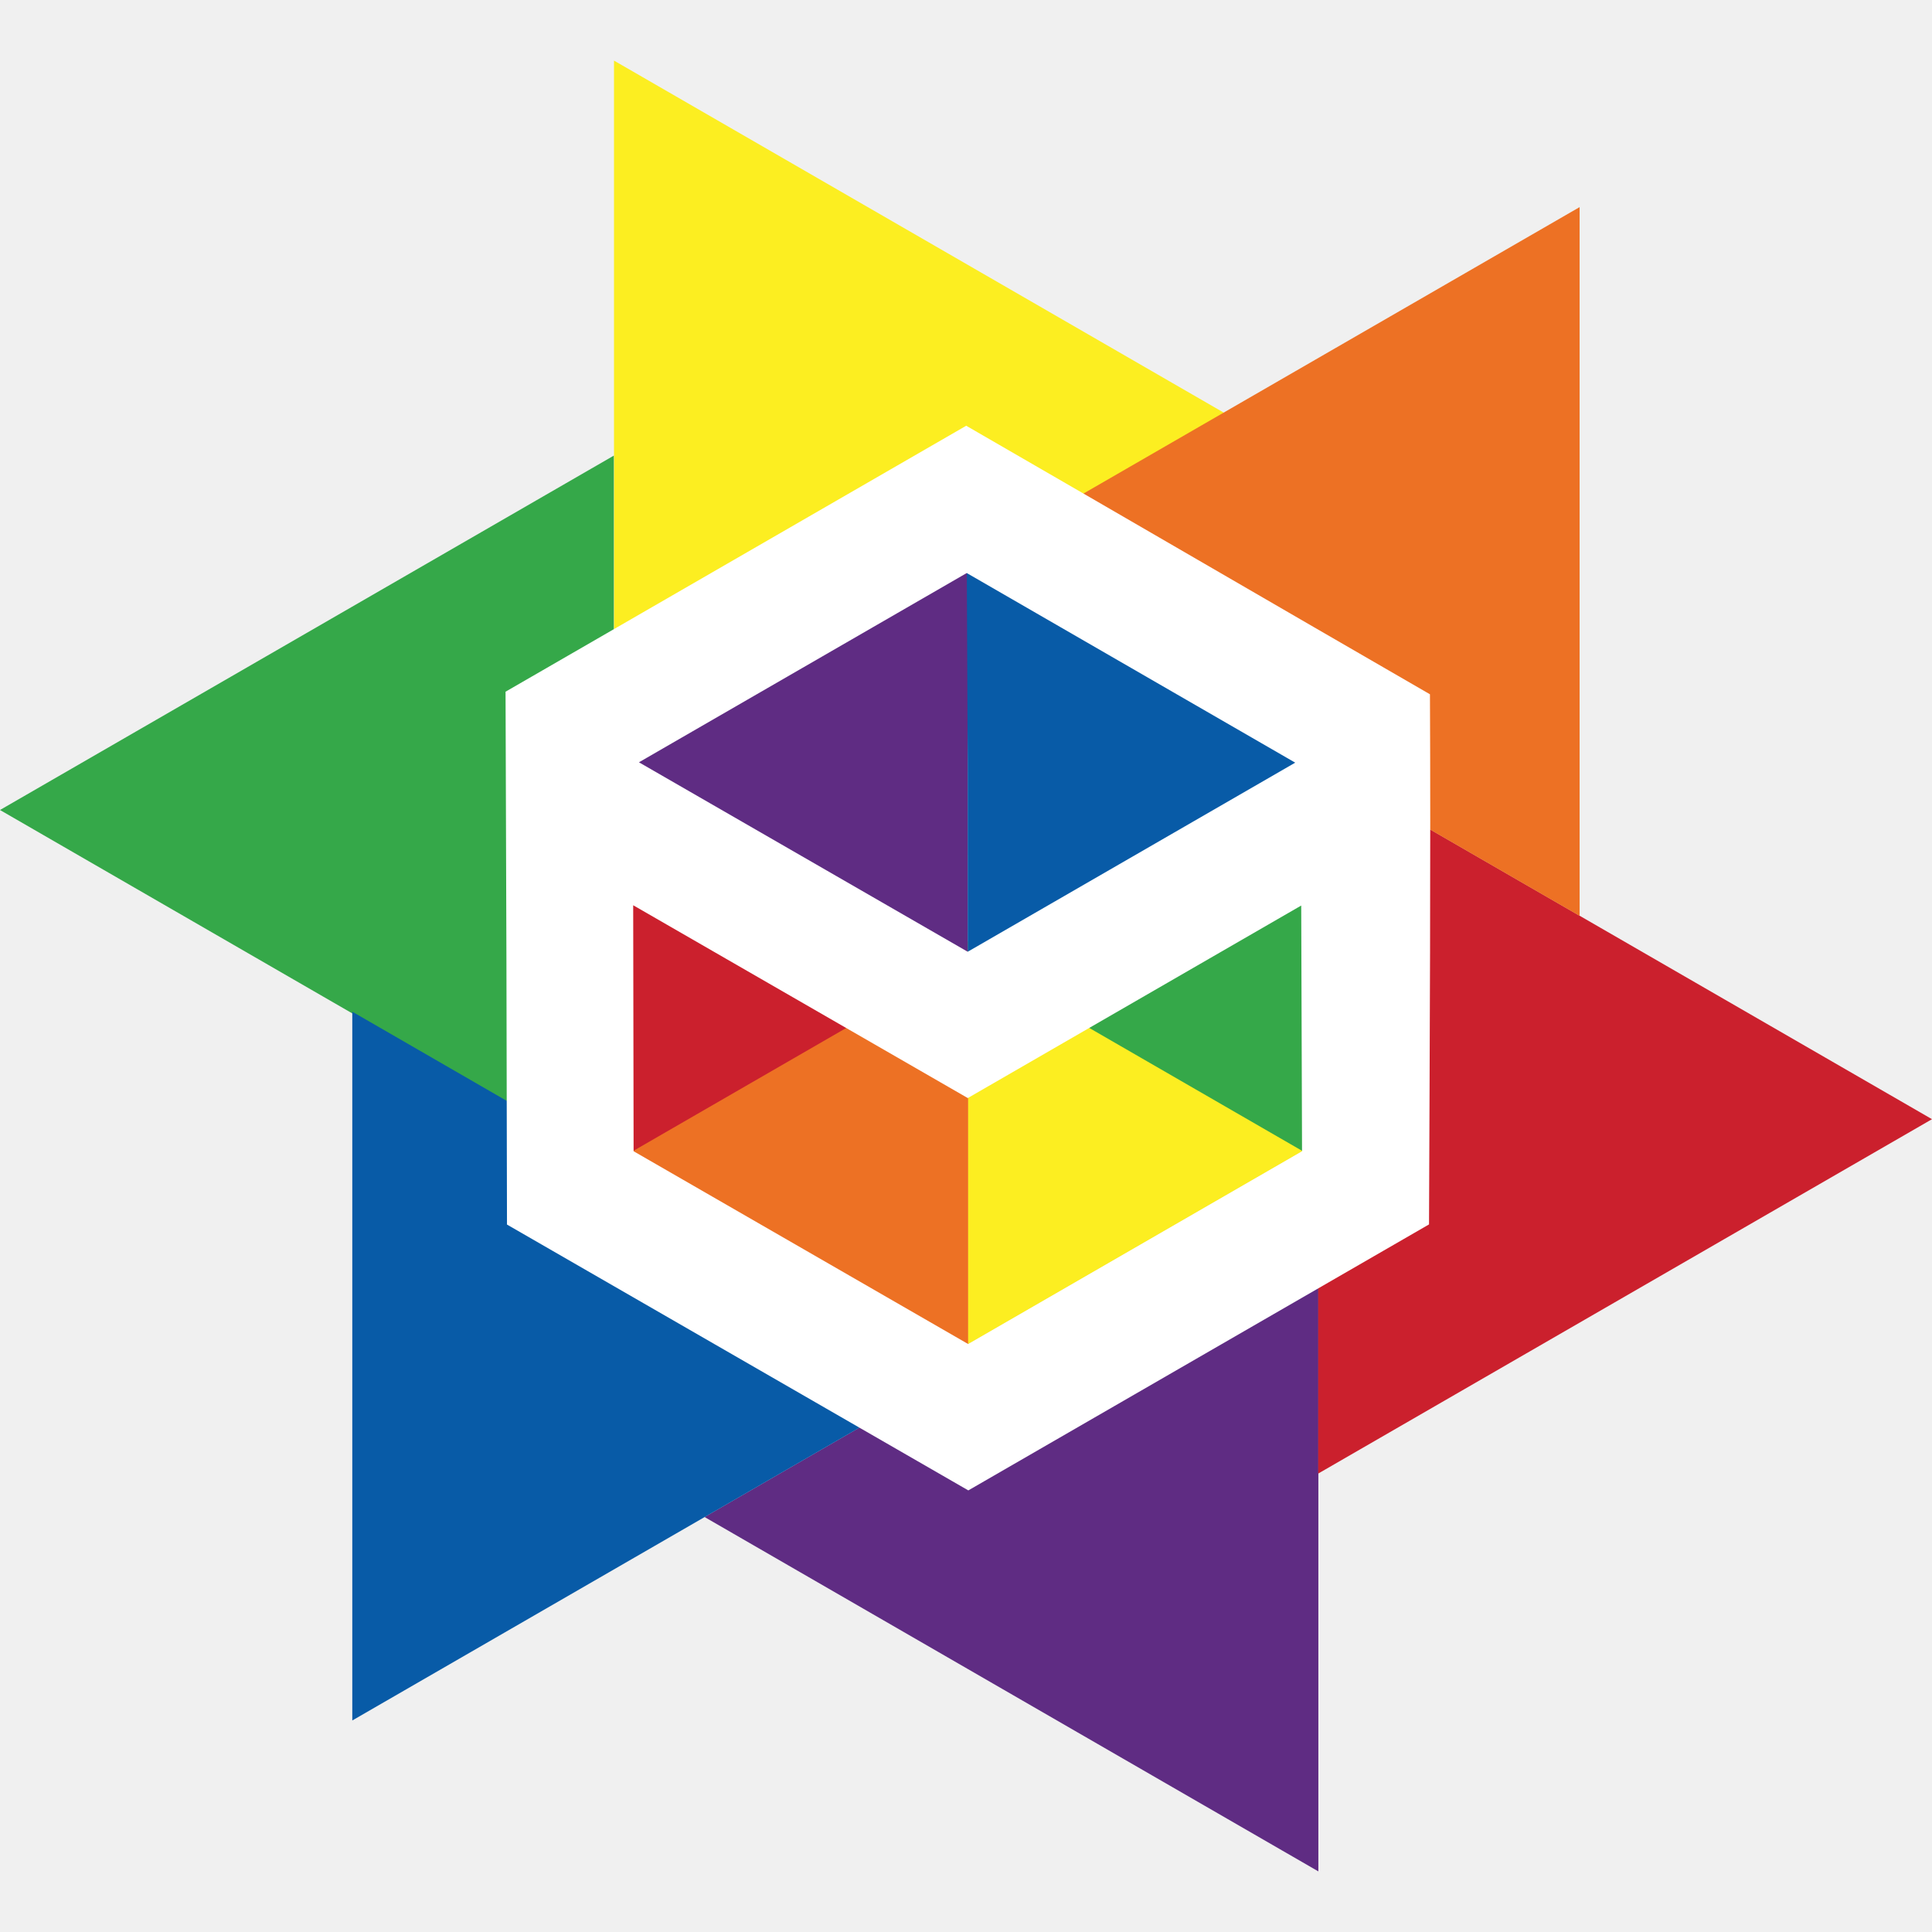
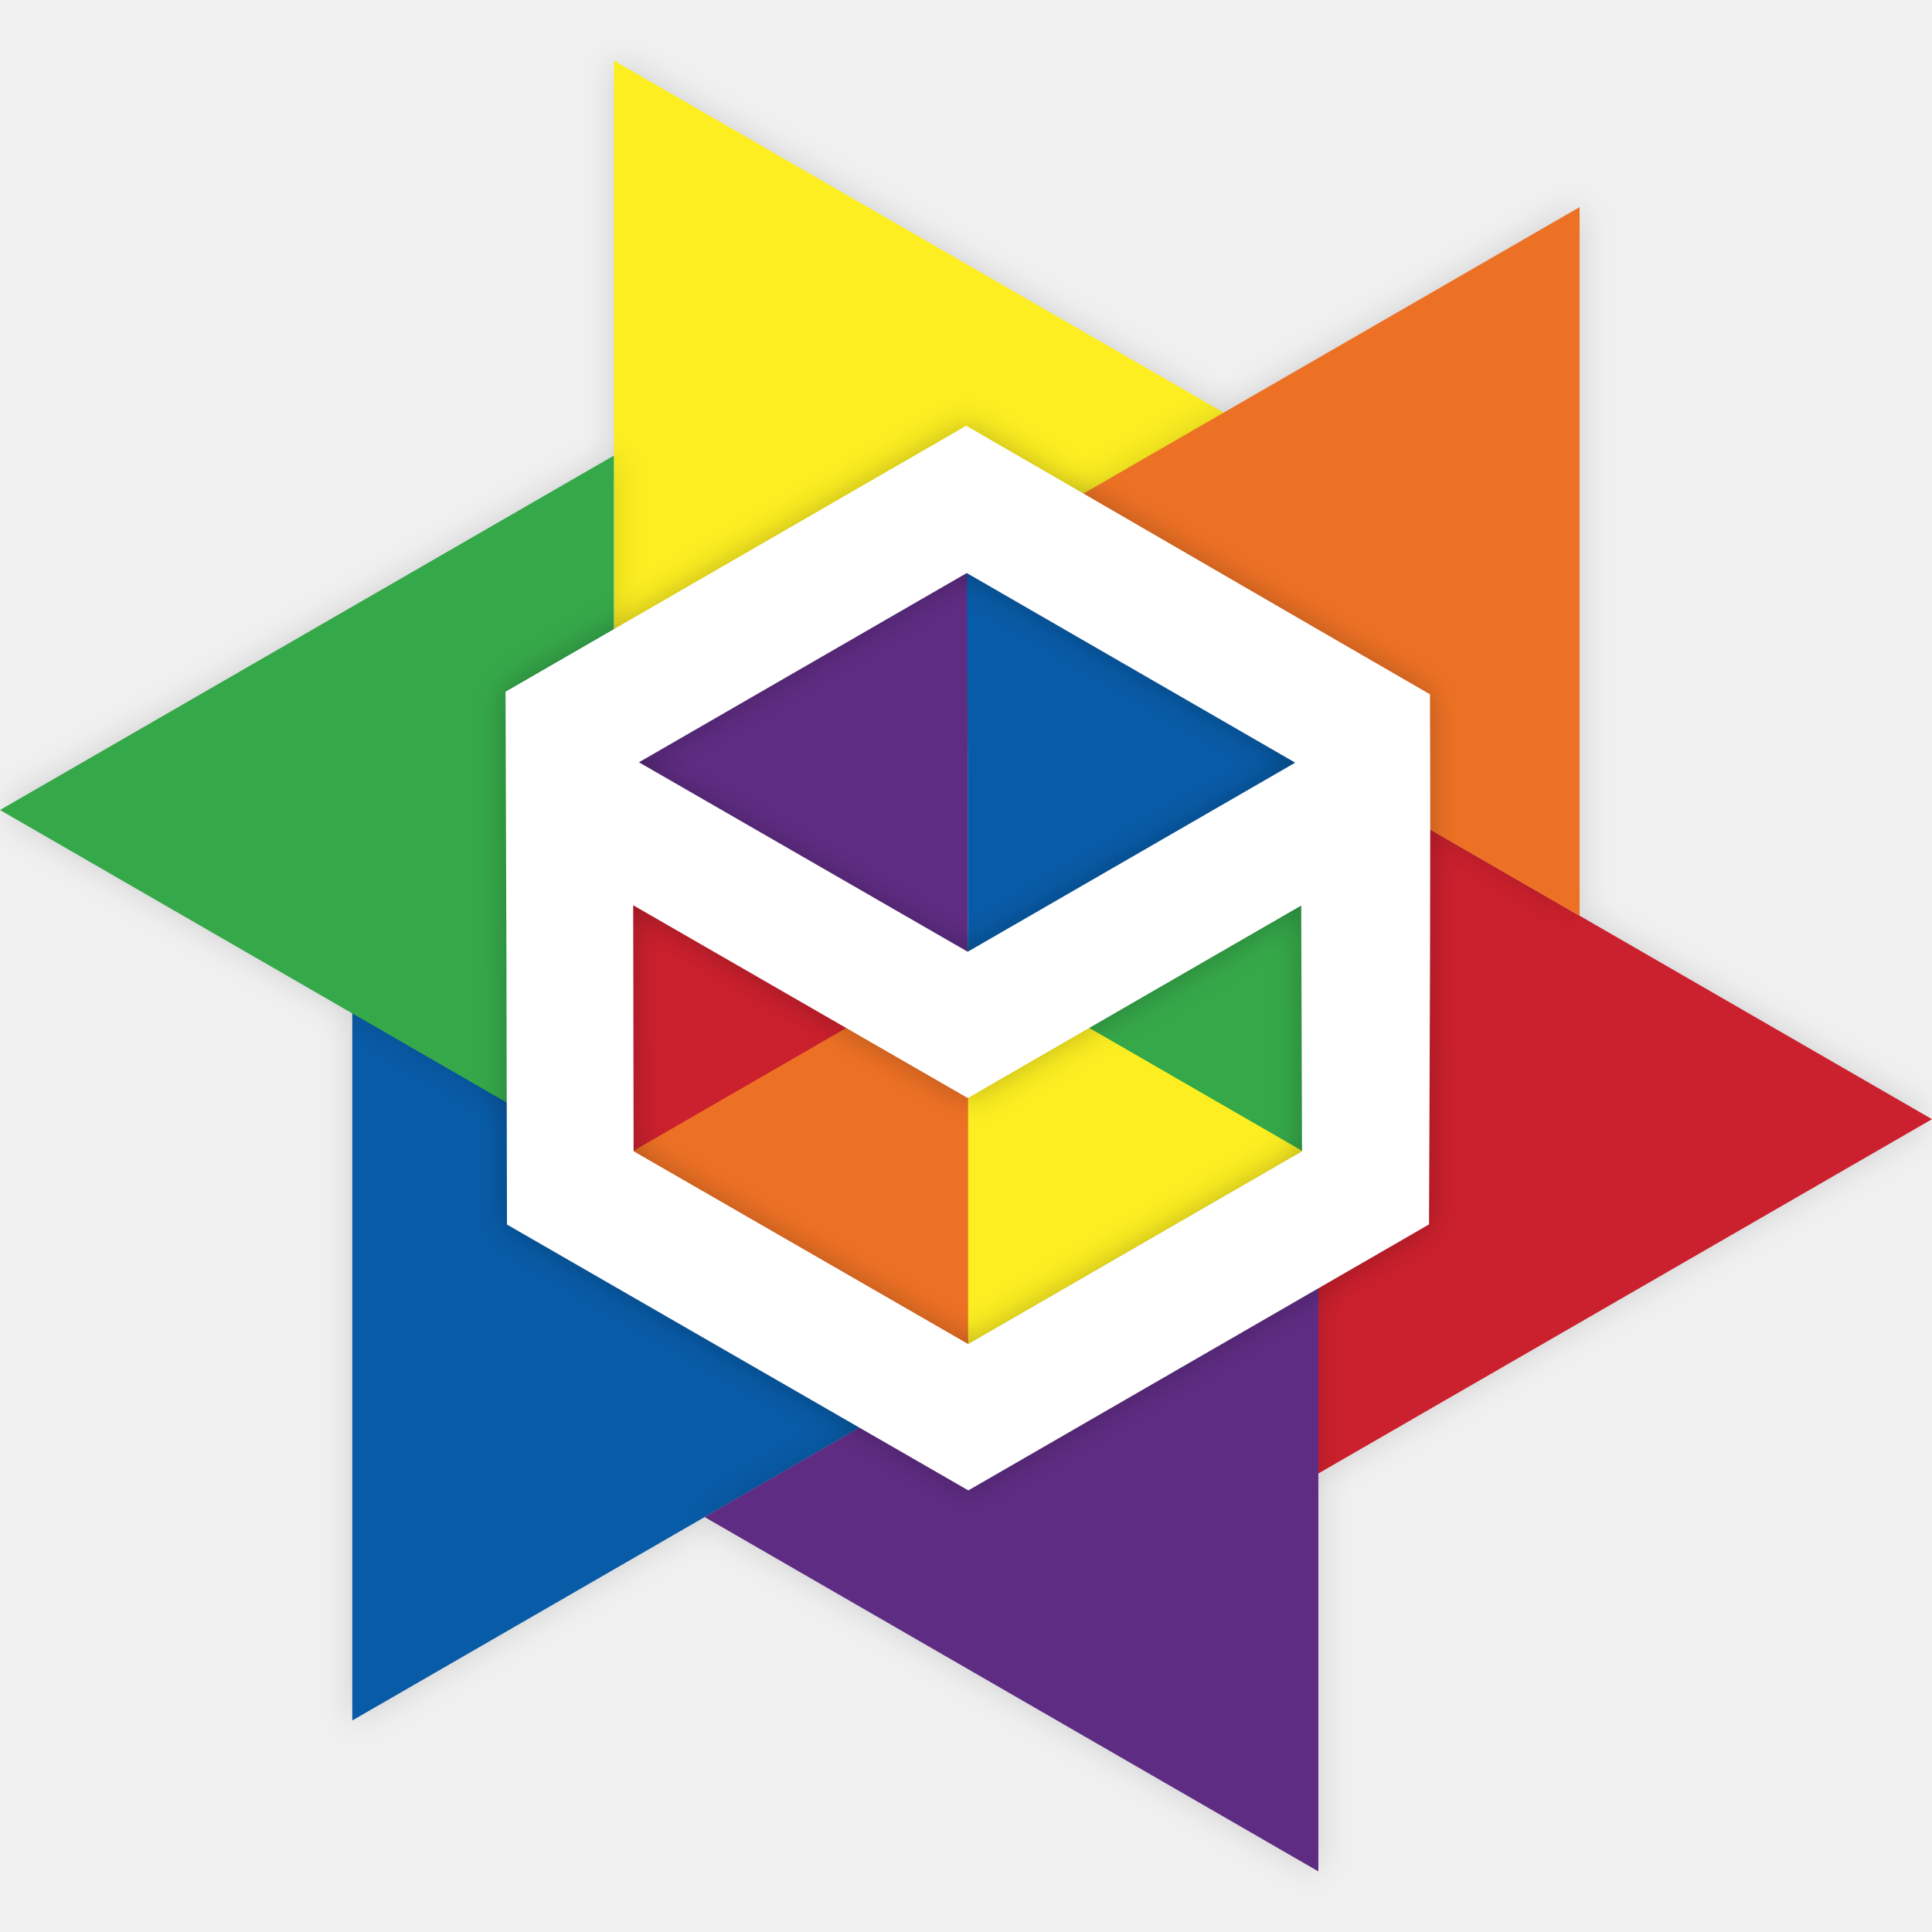
- <svg xmlns="http://www.w3.org/2000/svg" height="512" width="512">
-   <path d="M162.717 16.06l162.668 93.916-81.335 46.958-81.333 46.958z" fill="#fcee21" />
-   <path d="M349.38 495.94l-162.667-93.917 162.667-93.915z" fill="#5f2c83" />
-   <path d="M512 296.596l-162.667 93.917V202.68z" fill="#cb202d" />
-   <path d="M418.613 54.886v187.832l-81.334-46.959-81.333-46.957z" fill="#ed7124" />
-   <path d="M0 214.66l162.667-93.917v187.832z" fill="#35a849" />
-   <path d="M93.36 455.943V268.111l81.335 46.958 81.333 46.958-81.335 46.958z" fill="#085ba7" />
+ <svg xmlns="http://www.w3.org/2000/svg" viewBox="0 0 512 512">
+   <defs>
+     <filter id="g" color-interpolation-filters="sRGB">
+       <feFlood flood-opacity=".251" flood-color="#000" result="flood" />
+       <feComposite in="flood" in2="SourceGraphic" operator="in" result="composite1" />
+       <feGaussianBlur in="composite1" stdDeviation="4" result="blur" />
+       <feOffset result="offset" />
+       <feComposite in="SourceGraphic" in2="offset" result="composite2" />
+     </filter>
+     <filter id="b" color-interpolation-filters="sRGB">
+       <feFlood flood-opacity=".141" flood-color="#000" result="flood" />
+       <feComposite in="flood" in2="SourceGraphic" operator="in" result="composite1" />
+       <feGaussianBlur in="composite1" stdDeviation="4" result="blur" />
+       <feOffset result="offset" />
+       <feComposite in="SourceGraphic" in2="offset" result="composite2" />
+     </filter>
+     <filter id="c" color-interpolation-filters="sRGB">
+       <feFlood flood-opacity=".141" flood-color="#000" result="flood" />
+       <feComposite in="flood" in2="SourceGraphic" operator="in" result="composite1" />
+       <feGaussianBlur in="composite1" stdDeviation="4" result="blur" />
+       <feOffset result="offset" />
+       <feComposite in="SourceGraphic" in2="offset" result="composite2" />
+     </filter>
+     <filter id="f" color-interpolation-filters="sRGB">
+       <feFlood flood-opacity=".141" flood-color="#000" result="flood" />
+       <feComposite in="flood" in2="SourceGraphic" operator="in" result="composite1" />
+       <feGaussianBlur in="composite1" stdDeviation="4" result="blur" />
+       <feOffset result="offset" />
+       <feComposite in="SourceGraphic" in2="offset" result="composite2" />
+     </filter>
+     <filter id="d" color-interpolation-filters="sRGB">
+       <feFlood flood-opacity=".141" flood-color="#000" result="flood" />
+       <feComposite in="flood" in2="SourceGraphic" operator="in" result="composite1" />
+       <feGaussianBlur in="composite1" stdDeviation="4" result="blur" />
+       <feOffset result="offset" />
+       <feComposite in="SourceGraphic" in2="offset" result="composite2" />
+     </filter>
+     <filter id="e" color-interpolation-filters="sRGB">
+       <feFlood flood-opacity=".141" flood-color="#000" result="flood" />
+       <feComposite in="flood" in2="SourceGraphic" operator="in" result="composite1" />
+       <feGaussianBlur in="composite1" stdDeviation="4" result="blur" />
+       <feOffset result="offset" />
+       <feComposite in="SourceGraphic" in2="offset" result="composite2" />
+     </filter>
+     <filter id="a" color-interpolation-filters="sRGB">
+       <feFlood flood-opacity=".141" flood-color="#000" result="flood" />
+       <feComposite in="flood" in2="SourceGraphic" operator="in" result="composite1" />
+       <feGaussianBlur in="composite1" stdDeviation="4" result="blur" />
+       <feOffset result="offset" />
+       <feComposite in="SourceGraphic" in2="offset" result="composite2" />
+     </filter>
+   </defs>
+   <path d="M162.717 16.06l162.668 93.916-81.335 46.958-81.333 46.958z" fill="#fcee21" filter="url(#a)" />
+   <path d="M93.36 455.943V268.111l81.335 46.958 81.333 46.958-81.335 46.958z" fill="#085ba7" filter="url(#b)" />
+   <path d="M0 214.66l162.667-93.917v187.832z" fill="#35a849" filter="url(#c)" />
+   <path d="M512 296.596l-162.667 93.917V202.68z" fill="#cb202d" filter="url(#d)" />
+   <path d="M349.38 495.94l-162.667-93.917 162.667-93.915z" fill="#5f2c83" filter="url(#e)" />
+   <path d="M418.613 54.886v187.832l-81.334-46.959-81.333-46.957z" fill="#ed7124" filter="url(#f)" />
  <path d="M348.913 302.89l-92.473 53.39V249.5l74.254-.32z" fill="#fcee21" />
  <path d="M164.03 202.22l92.473-53.39-.05 106.776z" fill="#5f2c83" />
  <path d="M163.551 310.218v-106.78l46.237 26.695 46.236 26.694z" fill="#cb202d" />
  <path d="M256.56 360.555l-92.473-53.39 46.237-26.695 46.237-26.695z" fill="#ed7124" />
  <path d="M348.853 200.384v106.78l-46.238-26.695-46.237-26.694z" fill="#35a849" />
  <path d="M256.204 148.98l92.722 53.237-46.237 26.694-46.237 26.695v-53.39z" fill="#085ba7" />
-   <path d="M256.055 112.826l-122.08 70.483c.19 47.3.303 94.141.382 141.21l122.258 70.453 122.09-70.49c.188-49.24.46-96.12.247-140.488-40.727-23.52-82.168-47.656-122.898-71.169zm.145 39.034l87.047 50.254-86.793 50.11-87.126-50.208zm-88.398 88.04l88.669 51.097 88.366-51.02.216 65.15-88.454 51.07-88.689-51.107z" style="line-height:normal;text-indent:0;text-align:start;text-decoration-line:none;text-decoration-style:solid;text-decoration-color:#000;text-transform:none;isolation:auto;mix-blend-mode:normal" overflow="visible" color="#000" font-family="sans-serif" white-space="normal" fill="#fff" />
+   <path d="M256.055 112.826l-122.08 70.483c.19 47.3.303 94.141.382 141.21l122.258 70.453 122.09-70.49c.188-49.24.46-96.12.247-140.488-40.727-23.52-82.168-47.656-122.898-71.169zm.145 39.034l87.047 50.254-86.793 50.11-87.126-50.208zm-88.398 88.04l88.669 51.097 88.366-51.02.216 65.15-88.454 51.07-88.689-51.107z" style="line-height:normal;text-indent:0;text-align:start;text-decoration-line:none;text-decoration-style:solid;text-decoration-color:#000;text-transform:none;isolation:auto;mix-blend-mode:normal" overflow="visible" color="#000" font-family="sans-serif" fill="#fff" filter="url(#g)" />
</svg>
